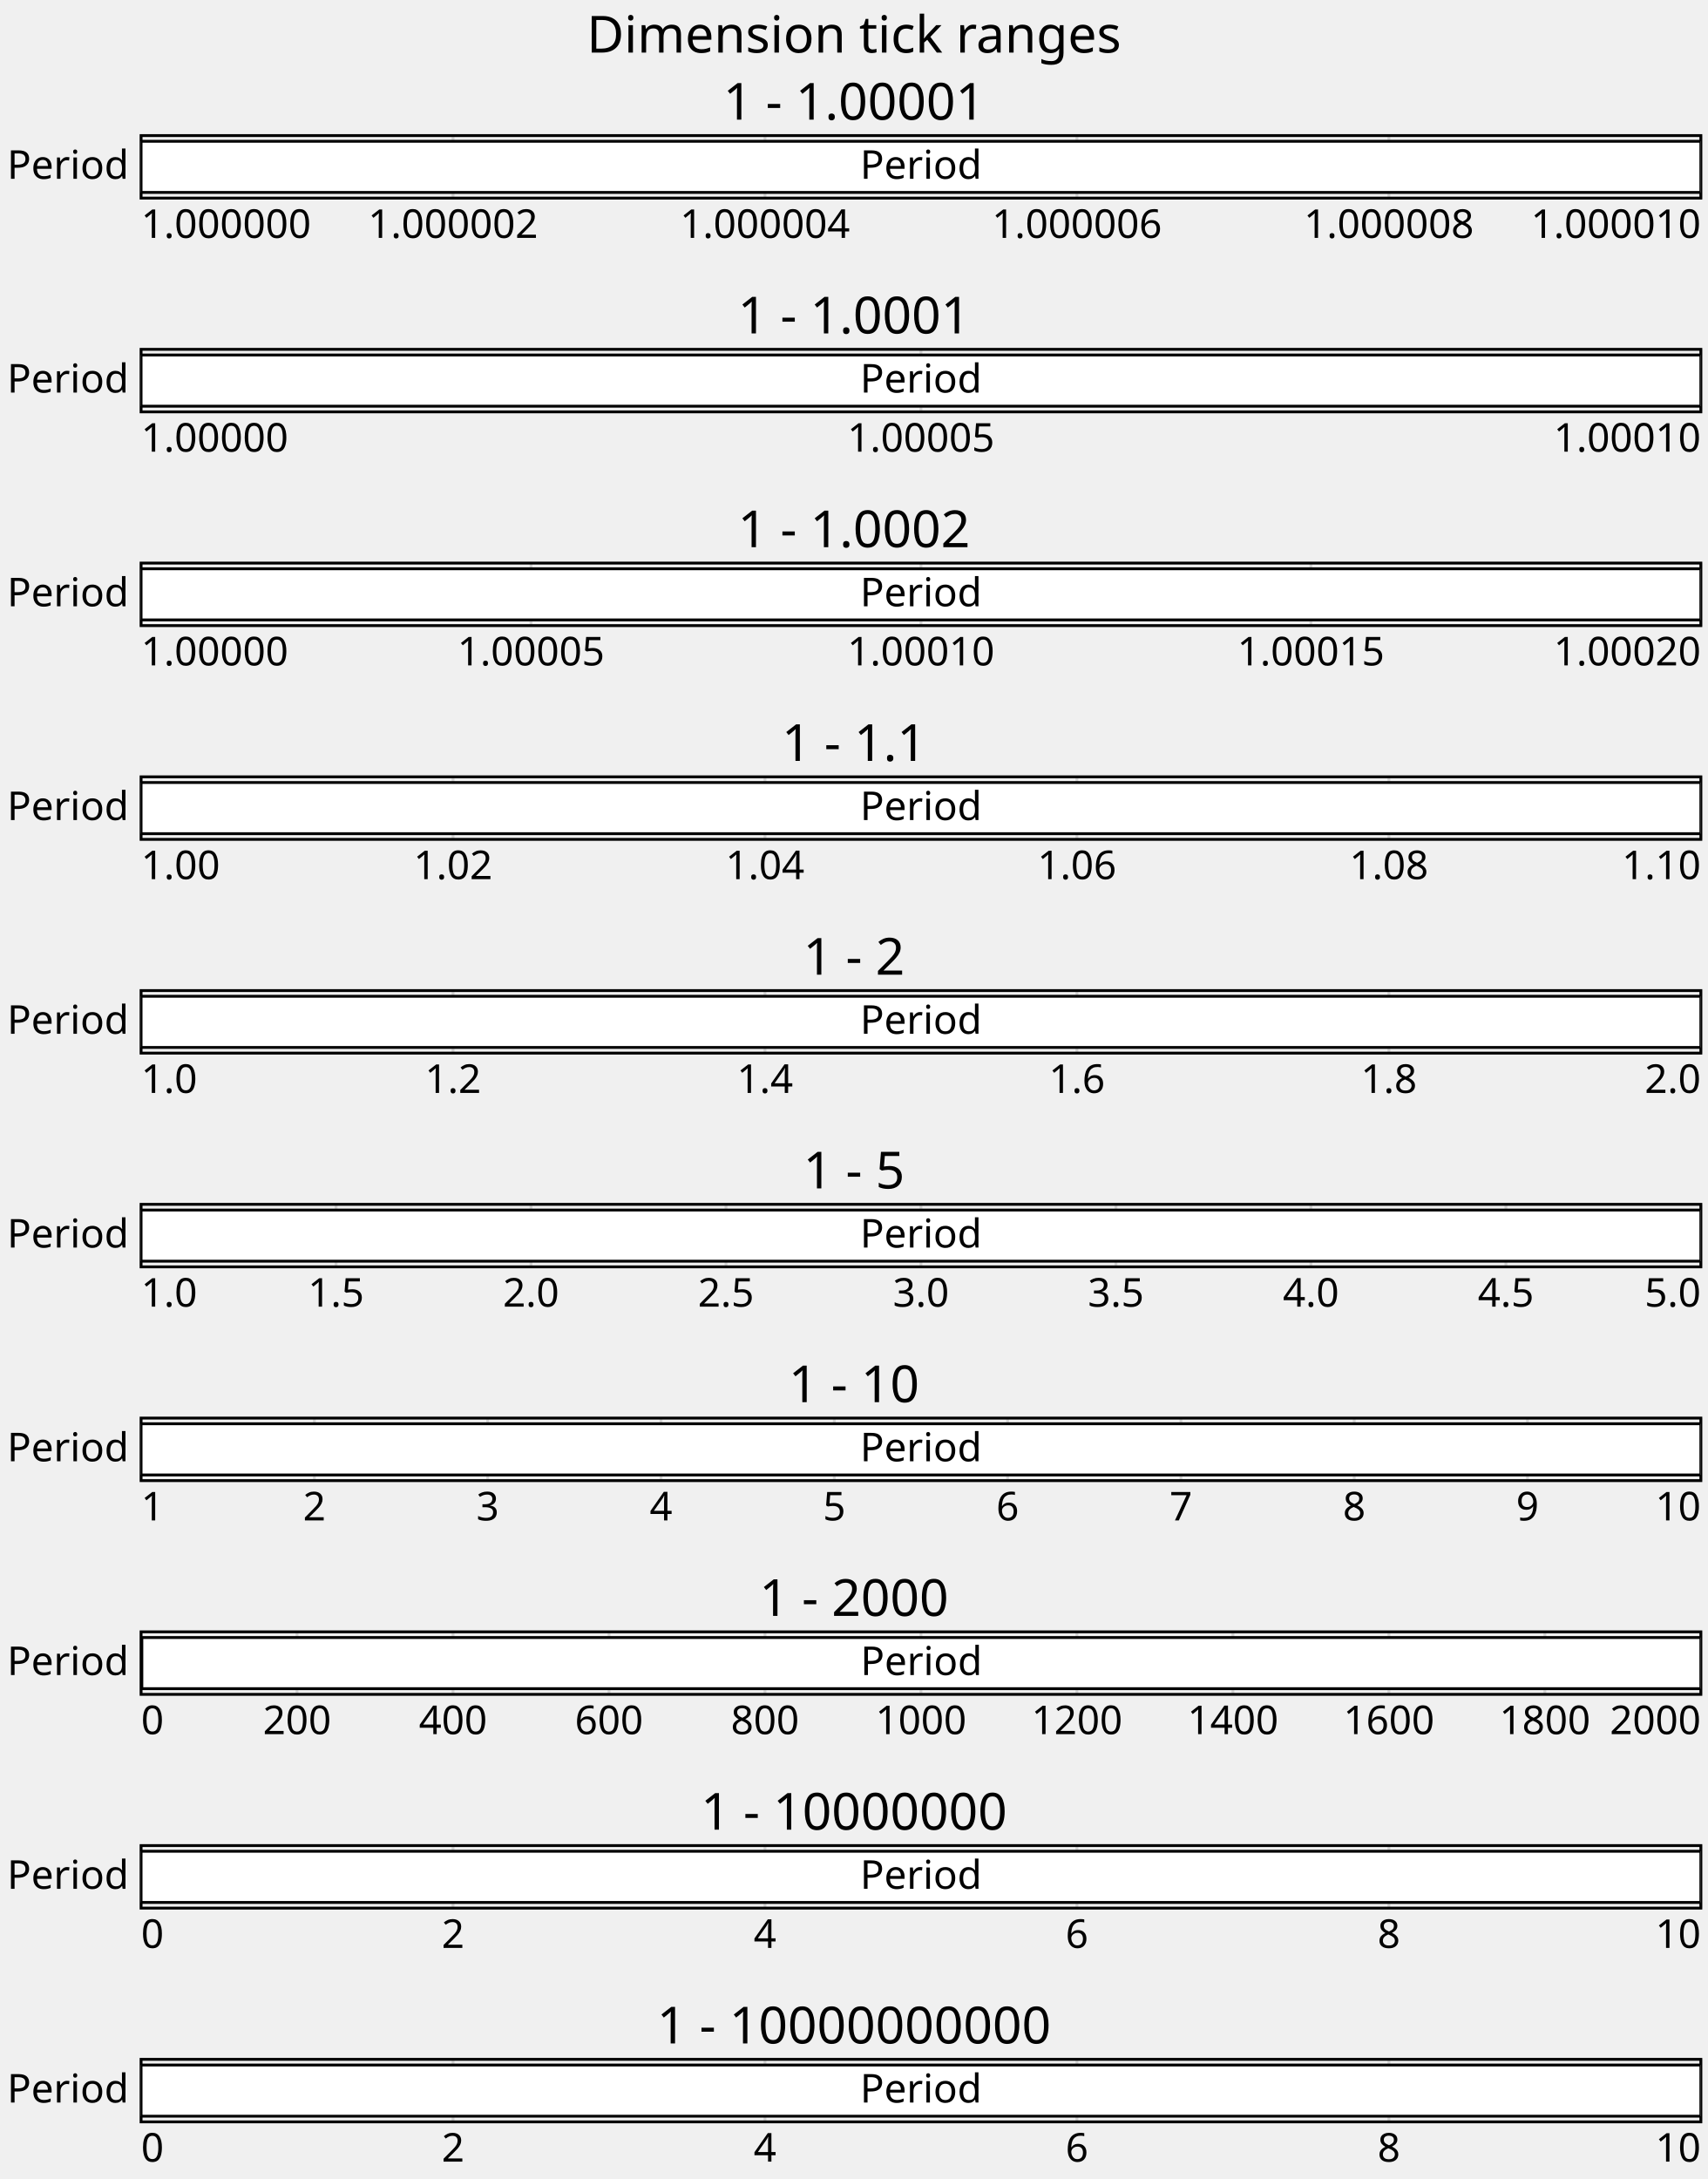
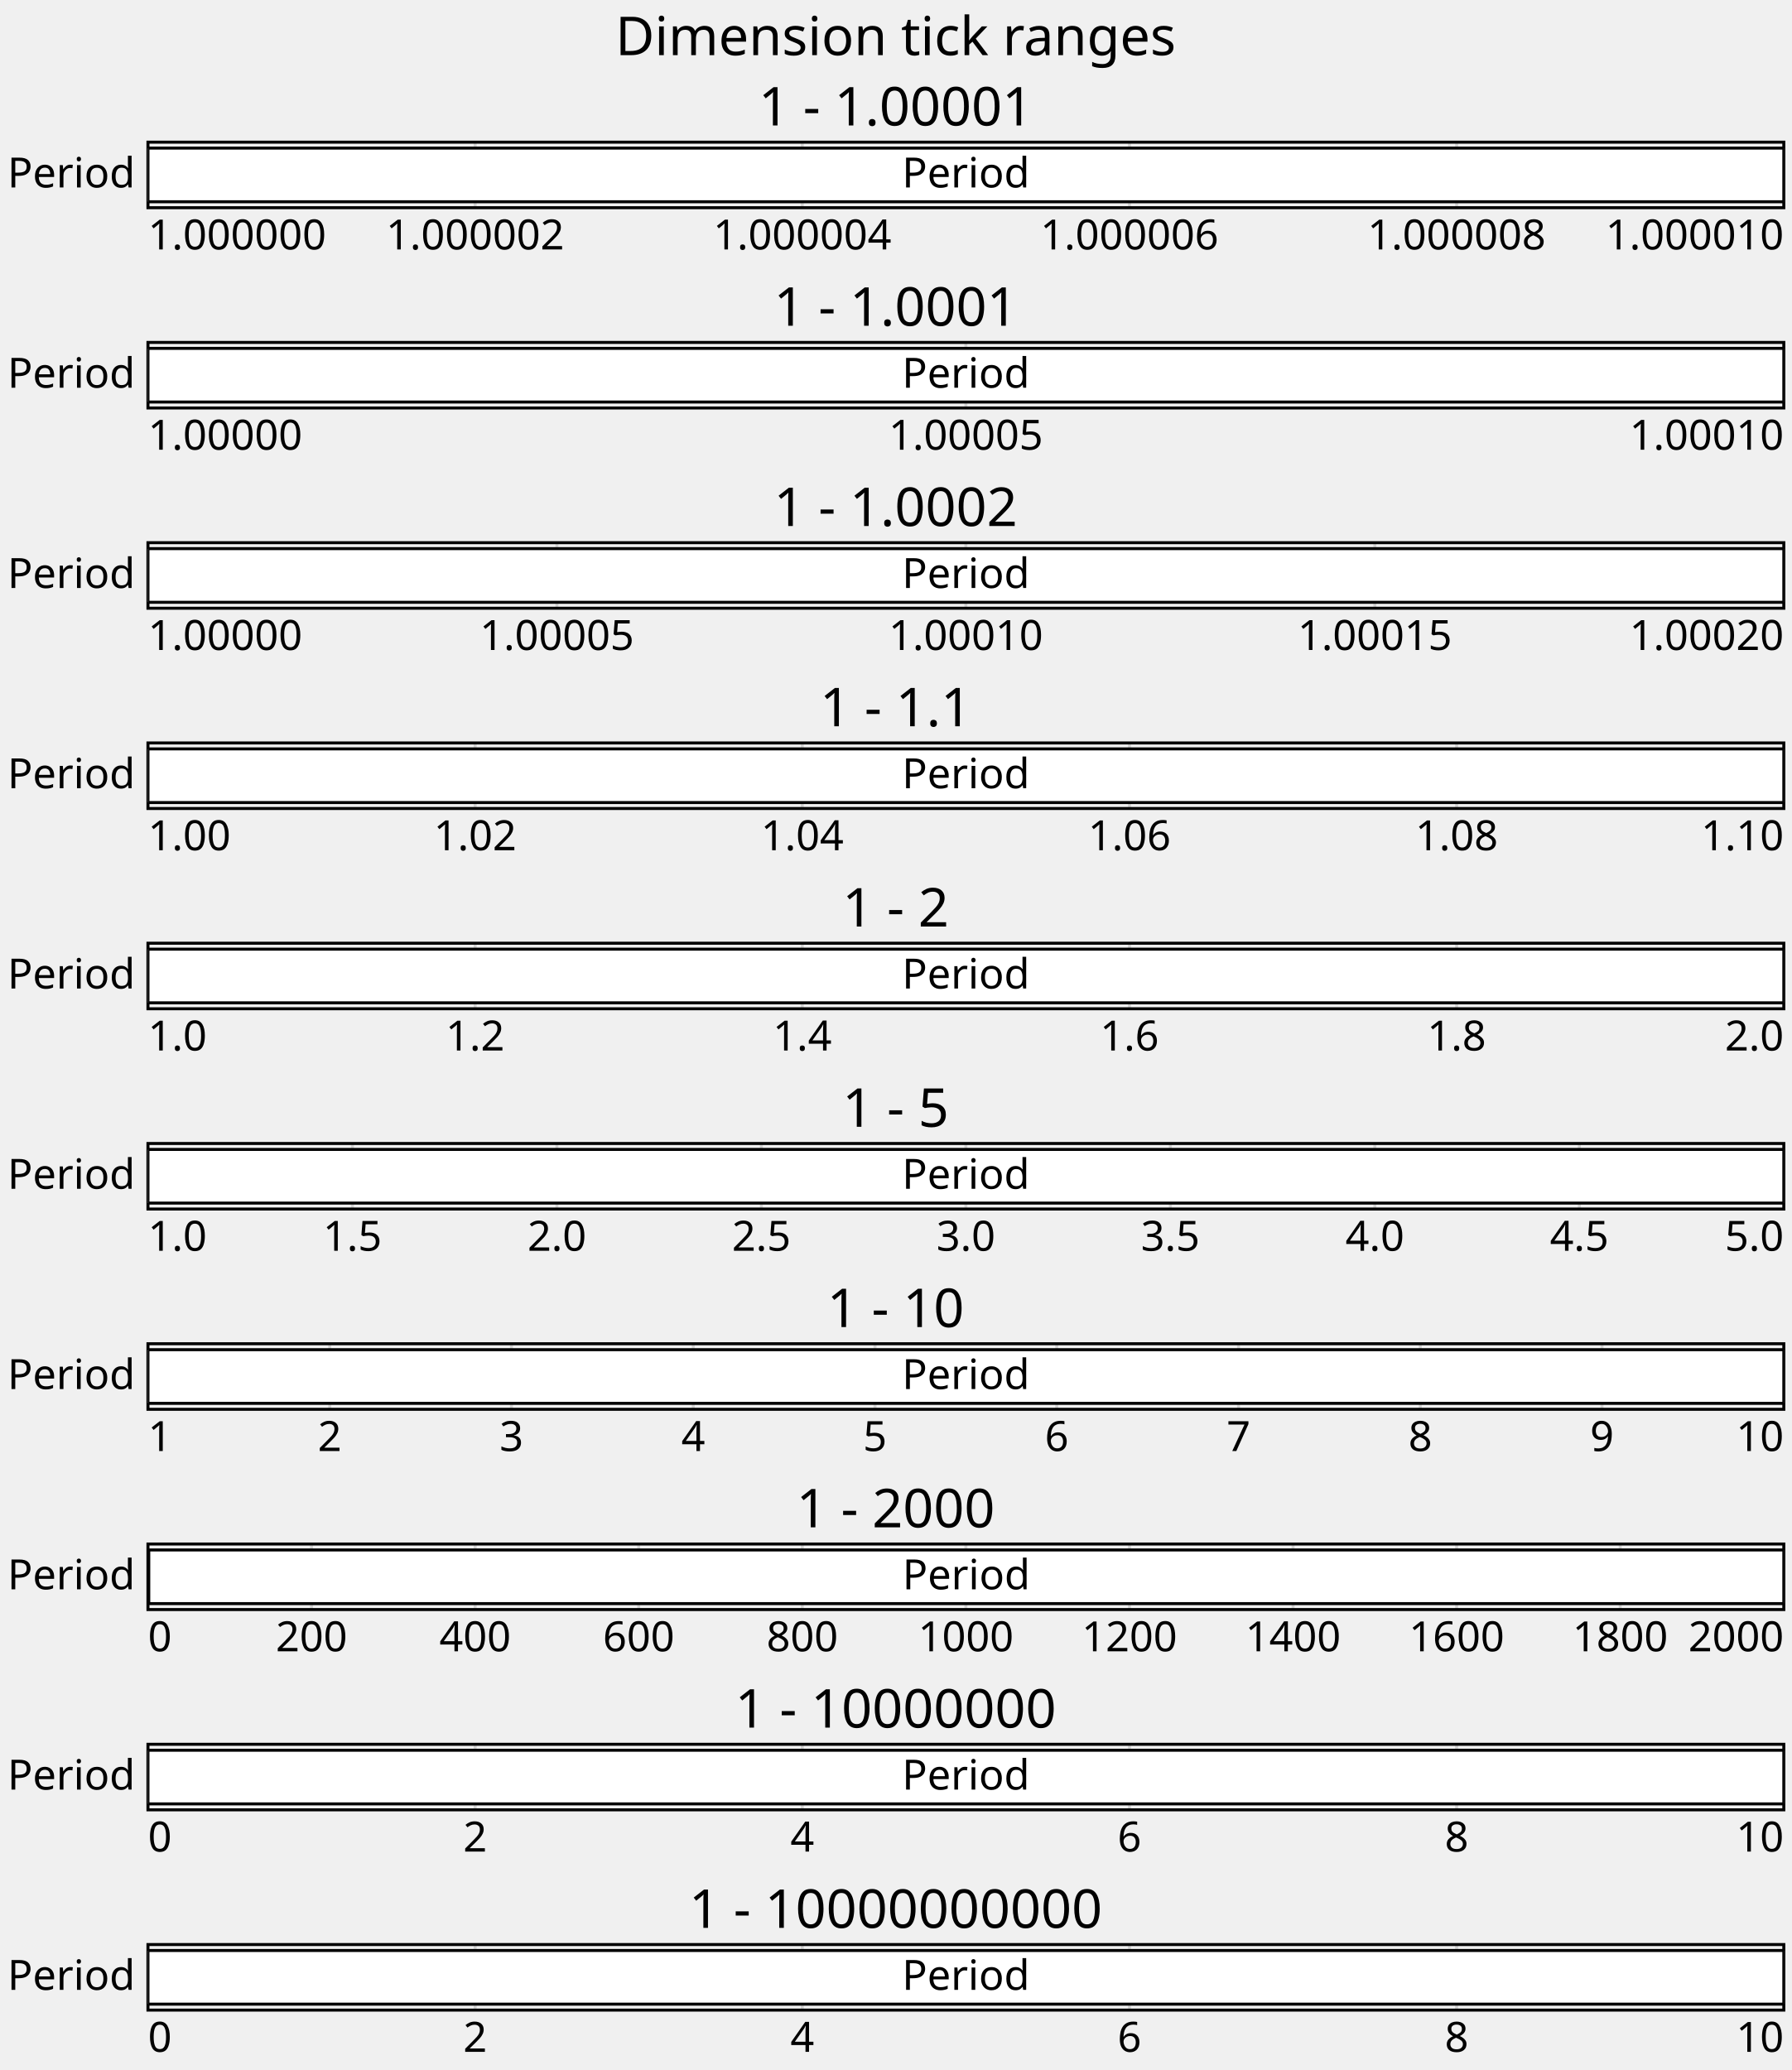
- <svg xmlns="http://www.w3.org/2000/svg" width="601" height="766.6" viewBox="0 0 601 766.6" transform="translate(0.5, 0.5)">
+ <svg xmlns="http://www.w3.org/2000/svg" width="601" height="694.6" viewBox="0 0 601 694.6" transform="translate(0.5, 0.5)">
  <g stroke="black" fill="white" font-family="sans-serif" font-size="14">
    <text x="300" y="18" stroke="none" fill="black" font-size="18" text-anchor="middle">Dimension tick ranges</text>
    <g transform="translate(0, 23.6)">
      <g stroke="black" fill="white" font-family="sans-serif" font-size="14">
        <text x="300" y="18" stroke="none" fill="black" font-size="18" text-anchor="middle">1 - 1.00001</text>
        <path d="M 49.14 23.6 V 45.6 M 158.912 23.6 V 45.6 M 268.684 23.6 V 45.6 M 378.456 23.6 V 45.6 M 488.228 23.6 V 45.6 M 598 23.6 V 45.6" stroke="lightgray" />
        <rect x="49.14" y="23.6" width="548.86" height="22" stroke="black" fill="none" stroke-width="1" />
        <g>
          <g text-anchor="middle" stroke="none" fill="black" font-size="14">
            <text x="49.14" y="59.6" text-anchor="start">1.000000</text>
            <text x="158.912" y="59.6">1.000002</text>
            <text x="268.684" y="59.6">1.000004</text>
            <text x="378.456" y="59.6">1.000006</text>
            <text x="488.228" y="59.6">1.000008</text>
            <text x="598" y="59.6" text-anchor="end">1.000010</text>
          </g>
        </g>
        <defs>
-           <clipPath id="id1">
-             <rect x="49.14" y="23.6" width="548.86" height="22" />
-           </clipPath>
-         </defs>
-         <g clip-path="url(#id1)">
-           <g>
-             <rect x="49.14" y="25.6" width="548.86" height="18" fill="white" />
-           </g>
-         </g>
-         <g clip-path="url(#id1)" text-anchor="middle" stroke="none" fill="black">
-           <text x="323.57" y="38.8" fill="black" text-anchor="middle">Period</text>
-         </g>
-         <g stroke="none" fill="black">
-           <text x="2" y="38.8">Period</text>
-         </g>
-       </g>
-     </g>
-     <g transform="translate(0, 98.8)">
+           <clipPath id="id11">
+             <rect x="49.14" y="23.6" width="548.86" height="22" />
+           </clipPath>
+         </defs>
+         <g clip-path="url(#id11)">
+           <g>
+             <rect x="49.14" y="25.6" width="548.86" height="18" fill="white" />
+           </g>
+         </g>
+         <g clip-path="url(#id11)" text-anchor="middle" stroke="none" fill="black">
+           <text x="323.57" y="38.8" fill="black" text-anchor="middle">Period</text>
+         </g>
+         <g stroke="none" fill="black">
+           <text x="2" y="38.8">Period</text>
+         </g>
+       </g>
+     </g>
+     <g transform="translate(0, 90.8)">
      <g stroke="black" fill="white" font-family="sans-serif" font-size="14">
        <text x="300" y="18" stroke="none" fill="black" font-size="18" text-anchor="middle">1 - 1.0001</text>
        <path d="M 49.14 23.6 V 45.6 M 323.57 23.6 V 45.6 M 598 23.6 V 45.6" stroke="lightgray" />
        <rect x="49.14" y="23.6" width="548.86" height="22" stroke="black" fill="none" stroke-width="1" />
        <g>
          <g text-anchor="middle" stroke="none" fill="black" font-size="14">
            <text x="49.14" y="59.6" text-anchor="start">1.00000</text>
            <text x="323.57" y="59.6">1.00005</text>
            <text x="598" y="59.6" text-anchor="end">1.00010</text>
          </g>
        </g>
        <defs>
-           <clipPath id="id2">
-             <rect x="49.14" y="23.6" width="548.86" height="22" />
-           </clipPath>
-         </defs>
-         <g clip-path="url(#id2)">
-           <g>
-             <rect x="49.14" y="25.6" width="548.86" height="18" fill="white" />
-           </g>
-         </g>
-         <g clip-path="url(#id2)" text-anchor="middle" stroke="none" fill="black">
-           <text x="323.57" y="38.8" fill="black" text-anchor="middle">Period</text>
-         </g>
-         <g stroke="none" fill="black">
-           <text x="2" y="38.8">Period</text>
-         </g>
-       </g>
-     </g>
-     <g transform="translate(0, 174)">
+           <clipPath id="id12">
+             <rect x="49.14" y="23.6" width="548.86" height="22" />
+           </clipPath>
+         </defs>
+         <g clip-path="url(#id12)">
+           <g>
+             <rect x="49.14" y="25.6" width="548.86" height="18" fill="white" />
+           </g>
+         </g>
+         <g clip-path="url(#id12)" text-anchor="middle" stroke="none" fill="black">
+           <text x="323.57" y="38.8" fill="black" text-anchor="middle">Period</text>
+         </g>
+         <g stroke="none" fill="black">
+           <text x="2" y="38.8">Period</text>
+         </g>
+       </g>
+     </g>
+     <g transform="translate(0, 158)">
      <g stroke="black" fill="white" font-family="sans-serif" font-size="14">
        <text x="300" y="18" stroke="none" fill="black" font-size="18" text-anchor="middle">1 - 1.0002</text>
        <path d="M 49.14 23.6 V 45.6 M 186.355 23.6 V 45.6 M 323.57 23.6 V 45.6 M 460.785 23.6 V 45.6 M 598 23.6 V 45.6" stroke="lightgray" />
        <rect x="49.14" y="23.6" width="548.86" height="22" stroke="black" fill="none" stroke-width="1" />
        <g>
          <g text-anchor="middle" stroke="none" fill="black" font-size="14">
            <text x="49.14" y="59.6" text-anchor="start">1.00000</text>
            <text x="186.355" y="59.6">1.00005</text>
            <text x="323.57" y="59.6">1.00010</text>
            <text x="460.785" y="59.6">1.00015</text>
            <text x="598" y="59.6" text-anchor="end">1.00020</text>
          </g>
        </g>
        <defs>
-           <clipPath id="id3">
-             <rect x="49.14" y="23.6" width="548.86" height="22" />
-           </clipPath>
-         </defs>
-         <g clip-path="url(#id3)">
-           <g>
-             <rect x="49.14" y="25.6" width="548.86" height="18" fill="white" />
-           </g>
-         </g>
-         <g clip-path="url(#id3)" text-anchor="middle" stroke="none" fill="black">
-           <text x="323.57" y="38.8" fill="black" text-anchor="middle">Period</text>
-         </g>
-         <g stroke="none" fill="black">
-           <text x="2" y="38.8">Period</text>
-         </g>
-       </g>
-     </g>
-     <g transform="translate(0, 249.2)">
+           <clipPath id="id13">
+             <rect x="49.14" y="23.6" width="548.86" height="22" />
+           </clipPath>
+         </defs>
+         <g clip-path="url(#id13)">
+           <g>
+             <rect x="49.14" y="25.6" width="548.86" height="18" fill="white" />
+           </g>
+         </g>
+         <g clip-path="url(#id13)" text-anchor="middle" stroke="none" fill="black">
+           <text x="323.57" y="38.8" fill="black" text-anchor="middle">Period</text>
+         </g>
+         <g stroke="none" fill="black">
+           <text x="2" y="38.8">Period</text>
+         </g>
+       </g>
+     </g>
+     <g transform="translate(0, 225.2)">
      <g stroke="black" fill="white" font-family="sans-serif" font-size="14">
        <text x="300" y="18" stroke="none" fill="black" font-size="18" text-anchor="middle">1 - 1.1</text>
        <path d="M 49.14 23.6 V 45.6 M 158.912 23.6 V 45.6 M 268.684 23.6 V 45.6 M 378.456 23.6 V 45.6 M 488.228 23.6 V 45.6 M 598 23.6 V 45.6" stroke="lightgray" />
        <rect x="49.14" y="23.6" width="548.86" height="22" stroke="black" fill="none" stroke-width="1" />
        <g>
          <g text-anchor="middle" stroke="none" fill="black" font-size="14">
            <text x="49.14" y="59.6" text-anchor="start">1.00</text>
            <text x="158.912" y="59.6">1.02</text>
            <text x="268.684" y="59.6">1.04</text>
            <text x="378.456" y="59.6">1.06</text>
            <text x="488.228" y="59.6">1.08</text>
            <text x="598" y="59.6" text-anchor="end">1.10</text>
          </g>
        </g>
        <defs>
-           <clipPath id="id4">
-             <rect x="49.14" y="23.6" width="548.86" height="22" />
-           </clipPath>
-         </defs>
-         <g clip-path="url(#id4)">
-           <g>
-             <rect x="49.14" y="25.6" width="548.86" height="18" fill="white" />
-           </g>
-         </g>
-         <g clip-path="url(#id4)" text-anchor="middle" stroke="none" fill="black">
-           <text x="323.57" y="38.8" fill="black" text-anchor="middle">Period</text>
-         </g>
-         <g stroke="none" fill="black">
-           <text x="2" y="38.8">Period</text>
-         </g>
-       </g>
-     </g>
-     <g transform="translate(0, 324.4)">
+           <clipPath id="id14">
+             <rect x="49.14" y="23.6" width="548.86" height="22" />
+           </clipPath>
+         </defs>
+         <g clip-path="url(#id14)">
+           <g>
+             <rect x="49.14" y="25.6" width="548.86" height="18" fill="white" />
+           </g>
+         </g>
+         <g clip-path="url(#id14)" text-anchor="middle" stroke="none" fill="black">
+           <text x="323.57" y="38.8" fill="black" text-anchor="middle">Period</text>
+         </g>
+         <g stroke="none" fill="black">
+           <text x="2" y="38.8">Period</text>
+         </g>
+       </g>
+     </g>
+     <g transform="translate(0, 292.4)">
      <g stroke="black" fill="white" font-family="sans-serif" font-size="14">
        <text x="300" y="18" stroke="none" fill="black" font-size="18" text-anchor="middle">1 - 2</text>
        <path d="M 49.14 23.6 V 45.6 M 158.912 23.6 V 45.6 M 268.684 23.6 V 45.6 M 378.456 23.6 V 45.6 M 488.228 23.6 V 45.6 M 598 23.6 V 45.6" stroke="lightgray" />
        <rect x="49.14" y="23.6" width="548.86" height="22" stroke="black" fill="none" stroke-width="1" />
        <g>
          <g text-anchor="middle" stroke="none" fill="black" font-size="14">
            <text x="49.14" y="59.6" text-anchor="start">1.0</text>
            <text x="158.912" y="59.6">1.2</text>
            <text x="268.684" y="59.6">1.4</text>
            <text x="378.456" y="59.6">1.6</text>
            <text x="488.228" y="59.6">1.8</text>
            <text x="598" y="59.6" text-anchor="end">2.0</text>
          </g>
        </g>
        <defs>
-           <clipPath id="id5">
-             <rect x="49.14" y="23.6" width="548.86" height="22" />
-           </clipPath>
-         </defs>
-         <g clip-path="url(#id5)">
-           <g>
-             <rect x="49.14" y="25.6" width="548.86" height="18" fill="white" />
-           </g>
-         </g>
-         <g clip-path="url(#id5)" text-anchor="middle" stroke="none" fill="black">
-           <text x="323.57" y="38.8" fill="black" text-anchor="middle">Period</text>
-         </g>
-         <g stroke="none" fill="black">
-           <text x="2" y="38.8">Period</text>
-         </g>
-       </g>
-     </g>
-     <g transform="translate(0, 399.6)">
+           <clipPath id="id15">
+             <rect x="49.14" y="23.6" width="548.86" height="22" />
+           </clipPath>
+         </defs>
+         <g clip-path="url(#id15)">
+           <g>
+             <rect x="49.14" y="25.6" width="548.86" height="18" fill="white" />
+           </g>
+         </g>
+         <g clip-path="url(#id15)" text-anchor="middle" stroke="none" fill="black">
+           <text x="323.57" y="38.8" fill="black" text-anchor="middle">Period</text>
+         </g>
+         <g stroke="none" fill="black">
+           <text x="2" y="38.8">Period</text>
+         </g>
+       </g>
+     </g>
+     <g transform="translate(0, 359.6)">
      <g stroke="black" fill="white" font-family="sans-serif" font-size="14">
        <text x="300" y="18" stroke="none" fill="black" font-size="18" text-anchor="middle">1 - 5</text>
        <path d="M 49.14 23.6 V 45.6 M 117.748 23.6 V 45.6 M 186.355 23.6 V 45.6 M 254.962 23.6 V 45.6 M 323.57 23.6 V 45.6 M 392.178 23.6 V 45.6 M 460.785 23.6 V 45.6 M 529.393 23.6 V 45.6 M 598 23.6 V 45.6" stroke="lightgray" />
        <rect x="49.14" y="23.6" width="548.86" height="22" stroke="black" fill="none" stroke-width="1" />
        <g>
          <g text-anchor="middle" stroke="none" fill="black" font-size="14">
            <text x="49.14" y="59.6" text-anchor="start">1.0</text>
            <text x="117.748" y="59.6">1.5</text>
            <text x="186.355" y="59.6">2.0</text>
            <text x="254.962" y="59.6">2.5</text>
            <text x="323.57" y="59.6">3.0</text>
            <text x="392.178" y="59.6">3.5</text>
            <text x="460.785" y="59.6">4.0</text>
            <text x="529.393" y="59.6">4.5</text>
            <text x="598" y="59.6" text-anchor="end">5.0</text>
          </g>
        </g>
        <defs>
-           <clipPath id="id6">
-             <rect x="49.14" y="23.6" width="548.86" height="22" />
-           </clipPath>
-         </defs>
-         <g clip-path="url(#id6)">
-           <g>
-             <rect x="49.14" y="25.6" width="548.86" height="18" fill="white" />
-           </g>
-         </g>
-         <g clip-path="url(#id6)" text-anchor="middle" stroke="none" fill="black">
-           <text x="323.57" y="38.8" fill="black" text-anchor="middle">Period</text>
-         </g>
-         <g stroke="none" fill="black">
-           <text x="2" y="38.8">Period</text>
-         </g>
-       </g>
-     </g>
-     <g transform="translate(0, 474.8)">
+           <clipPath id="id16">
+             <rect x="49.14" y="23.6" width="548.86" height="22" />
+           </clipPath>
+         </defs>
+         <g clip-path="url(#id16)">
+           <g>
+             <rect x="49.14" y="25.6" width="548.86" height="18" fill="white" />
+           </g>
+         </g>
+         <g clip-path="url(#id16)" text-anchor="middle" stroke="none" fill="black">
+           <text x="323.57" y="38.8" fill="black" text-anchor="middle">Period</text>
+         </g>
+         <g stroke="none" fill="black">
+           <text x="2" y="38.8">Period</text>
+         </g>
+       </g>
+     </g>
+     <g transform="translate(0, 426.8)">
      <g stroke="black" fill="white" font-family="sans-serif" font-size="14">
        <text x="300" y="18" stroke="none" fill="black" font-size="18" text-anchor="middle">1 - 10</text>
        <path d="M 49.14 23.6 V 45.6 M 110.124 23.6 V 45.6 M 171.109 23.6 V 45.6 M 232.093 23.6 V 45.6 M 293.078 23.6 V 45.6 M 354.062 23.6 V 45.6 M 415.047 23.6 V 45.6 M 476.031 23.6 V 45.6 M 537 23.6 V 45.6 M 598 23.6 V 45.6" stroke="lightgray" />
        <rect x="49.14" y="23.6" width="548.86" height="22" stroke="black" fill="none" stroke-width="1" />
        <g>
          <g text-anchor="middle" stroke="none" fill="black" font-size="14">
            <text x="49.14" y="59.6" text-anchor="start">1</text>
            <text x="110.124" y="59.6">2</text>
            <text x="171.109" y="59.6">3</text>
            <text x="232.093" y="59.6">4</text>
            <text x="293.078" y="59.6">5</text>
            <text x="354.062" y="59.6">6</text>
            <text x="415.047" y="59.6">7</text>
            <text x="476.031" y="59.6">8</text>
            <text x="537" y="59.6">9</text>
            <text x="598" y="59.6" text-anchor="end">10</text>
          </g>
        </g>
        <defs>
-           <clipPath id="id7">
-             <rect x="49.14" y="23.6" width="548.86" height="22" />
-           </clipPath>
-         </defs>
-         <g clip-path="url(#id7)">
-           <g>
-             <rect x="49.14" y="25.6" width="548.86" height="18" fill="white" />
-           </g>
-         </g>
-         <g clip-path="url(#id7)" text-anchor="middle" stroke="none" fill="black">
-           <text x="323.57" y="38.8" fill="black" text-anchor="middle">Period</text>
-         </g>
-         <g stroke="none" fill="black">
-           <text x="2" y="38.8">Period</text>
-         </g>
-       </g>
-     </g>
-     <g transform="translate(0, 550)">
+           <clipPath id="id17">
+             <rect x="49.14" y="23.6" width="548.86" height="22" />
+           </clipPath>
+         </defs>
+         <g clip-path="url(#id17)">
+           <g>
+             <rect x="49.14" y="25.6" width="548.86" height="18" fill="white" />
+           </g>
+         </g>
+         <g clip-path="url(#id17)" text-anchor="middle" stroke="none" fill="black">
+           <text x="323.57" y="38.8" fill="black" text-anchor="middle">Period</text>
+         </g>
+         <g stroke="none" fill="black">
+           <text x="2" y="38.8">Period</text>
+         </g>
+       </g>
+     </g>
+     <g transform="translate(0, 494)">
      <g stroke="black" fill="white" font-family="sans-serif" font-size="14">
        <text x="300" y="18" stroke="none" fill="black" font-size="18" text-anchor="middle">1 - 2000</text>
        <path d="M 49.14 23.6 V 45.6 M 104.026 23.6 V 45.6 M 158.912 23.6 V 45.6 M 213.798 23.6 V 45.6 M 268.684 23.6 V 45.6 M 323.57 23.6 V 45.6 M 378.456 23.6 V 45.6 M 433.342 23.6 V 45.6 M 488.228 23.6 V 45.6 M 543.114 23.6 V 45.6 M 598 23.6 V 45.6" stroke="lightgray" />
        <rect x="49.14" y="23.6" width="548.86" height="22" stroke="black" fill="none" stroke-width="1" />
        <g>
          <g text-anchor="middle" stroke="none" fill="black" font-size="14">
            <text x="49.14" y="59.6" text-anchor="start">0</text>
            <text x="104.026" y="59.6">200</text>
            <text x="158.912" y="59.6">400</text>
            <text x="213.798" y="59.6">600</text>
            <text x="268.684" y="59.6">800</text>
            <text x="323.57" y="59.6">1000</text>
            <text x="378.456" y="59.6">1200</text>
            <text x="433.342" y="59.6">1400</text>
            <text x="488.228" y="59.6">1600</text>
            <text x="543.114" y="59.6">1800</text>
            <text x="598" y="59.6" text-anchor="end">2000</text>
          </g>
        </g>
        <defs>
-           <clipPath id="id8">
-             <rect x="49.14" y="23.6" width="548.86" height="22" />
-           </clipPath>
-         </defs>
-         <g clip-path="url(#id8)">
+           <clipPath id="id18">
+             <rect x="49.14" y="23.6" width="548.86" height="22" />
+           </clipPath>
+         </defs>
+         <g clip-path="url(#id18)">
          <g>
            <rect x="49.414" y="25.6" width="548.586" height="18" fill="white" />
          </g>
        </g>
-         <g clip-path="url(#id8)" text-anchor="middle" stroke="none" fill="black">
+         <g clip-path="url(#id18)" text-anchor="middle" stroke="none" fill="black">
          <text x="323.707" y="38.8" fill="black" text-anchor="middle">Period</text>
        </g>
        <g stroke="none" fill="black">
          <text x="2" y="38.8">Period</text>
        </g>
      </g>
    </g>
-     <g transform="translate(0, 625.2)">
+     <g transform="translate(0, 561.2)">
      <g stroke="black" fill="white" font-family="sans-serif" font-size="14">
        <text x="300" y="18" stroke="none" fill="black" font-size="18" text-anchor="middle">1 - 10000000</text>
        <path d="M 49.14 23.6 V 45.6 M 158.912 23.6 V 45.6 M 268.684 23.6 V 45.6 M 378.456 23.6 V 45.6 M 488.228 23.6 V 45.6 M 598 23.6 V 45.6" stroke="lightgray" />
        <rect x="49.14" y="23.6" width="548.86" height="22" stroke="black" fill="none" stroke-width="1" />
        <g>
          <g text-anchor="middle" stroke="none" fill="black" font-size="14">
            <text x="49.14" y="59.6" text-anchor="start">0</text>
            <text x="158.912" y="59.6">2</text>
            <text x="268.684" y="59.6">4</text>
            <text x="378.456" y="59.6">6</text>
            <text x="488.228" y="59.6">8</text>
            <text x="598" y="59.6" text-anchor="end">10</text>
          </g>
        </g>
        <defs>
-           <clipPath id="id9">
-             <rect x="49.14" y="23.6" width="548.86" height="22" />
-           </clipPath>
-         </defs>
-         <g clip-path="url(#id9)">
-           <g>
-             <rect x="49.14" y="25.6" width="548.86" height="18" fill="white" />
-           </g>
-         </g>
-         <g clip-path="url(#id9)" text-anchor="middle" stroke="none" fill="black">
-           <text x="323.57" y="38.8" fill="black" text-anchor="middle">Period</text>
-         </g>
-         <g stroke="none" fill="black">
-           <text x="2" y="38.8">Period</text>
-         </g>
-       </g>
-     </g>
-     <g transform="translate(0, 700.4)">
+           <clipPath id="id19">
+             <rect x="49.14" y="23.6" width="548.86" height="22" />
+           </clipPath>
+         </defs>
+         <g clip-path="url(#id19)">
+           <g>
+             <rect x="49.14" y="25.6" width="548.86" height="18" fill="white" />
+           </g>
+         </g>
+         <g clip-path="url(#id19)" text-anchor="middle" stroke="none" fill="black">
+           <text x="323.57" y="38.8" fill="black" text-anchor="middle">Period</text>
+         </g>
+         <g stroke="none" fill="black">
+           <text x="2" y="38.8">Period</text>
+         </g>
+       </g>
+     </g>
+     <g transform="translate(0, 628.4)">
      <g stroke="black" fill="white" font-family="sans-serif" font-size="14">
        <text x="300" y="18" stroke="none" fill="black" font-size="18" text-anchor="middle">1 - 10000000000</text>
        <path d="M 49.14 23.6 V 45.6 M 158.912 23.6 V 45.6 M 268.684 23.6 V 45.6 M 378.456 23.6 V 45.6 M 488.228 23.6 V 45.6 M 598 23.6 V 45.6" stroke="lightgray" />
        <rect x="49.14" y="23.6" width="548.86" height="22" stroke="black" fill="none" stroke-width="1" />
        <g>
          <g text-anchor="middle" stroke="none" fill="black" font-size="14">
            <text x="49.14" y="59.6" text-anchor="start">0</text>
            <text x="158.912" y="59.6">2</text>
            <text x="268.684" y="59.6">4</text>
            <text x="378.456" y="59.6">6</text>
            <text x="488.228" y="59.6">8</text>
            <text x="598" y="59.6" text-anchor="end">10</text>
          </g>
        </g>
        <defs>
-           <clipPath id="id10">
-             <rect x="49.14" y="23.6" width="548.86" height="22" />
-           </clipPath>
-         </defs>
-         <g clip-path="url(#id10)">
-           <g>
-             <rect x="49.14" y="25.6" width="548.86" height="18" fill="white" />
-           </g>
-         </g>
-         <g clip-path="url(#id10)" text-anchor="middle" stroke="none" fill="black">
+           <clipPath id="id20">
+             <rect x="49.14" y="23.6" width="548.86" height="22" />
+           </clipPath>
+         </defs>
+         <g clip-path="url(#id20)">
+           <g>
+             <rect x="49.14" y="25.6" width="548.86" height="18" fill="white" />
+           </g>
+         </g>
+         <g clip-path="url(#id20)" text-anchor="middle" stroke="none" fill="black">
          <text x="323.57" y="38.8" fill="black" text-anchor="middle">Period</text>
        </g>
        <g stroke="none" fill="black">
          <text x="2" y="38.8">Period</text>
        </g>
      </g>
    </g>
  </g>
</svg>
